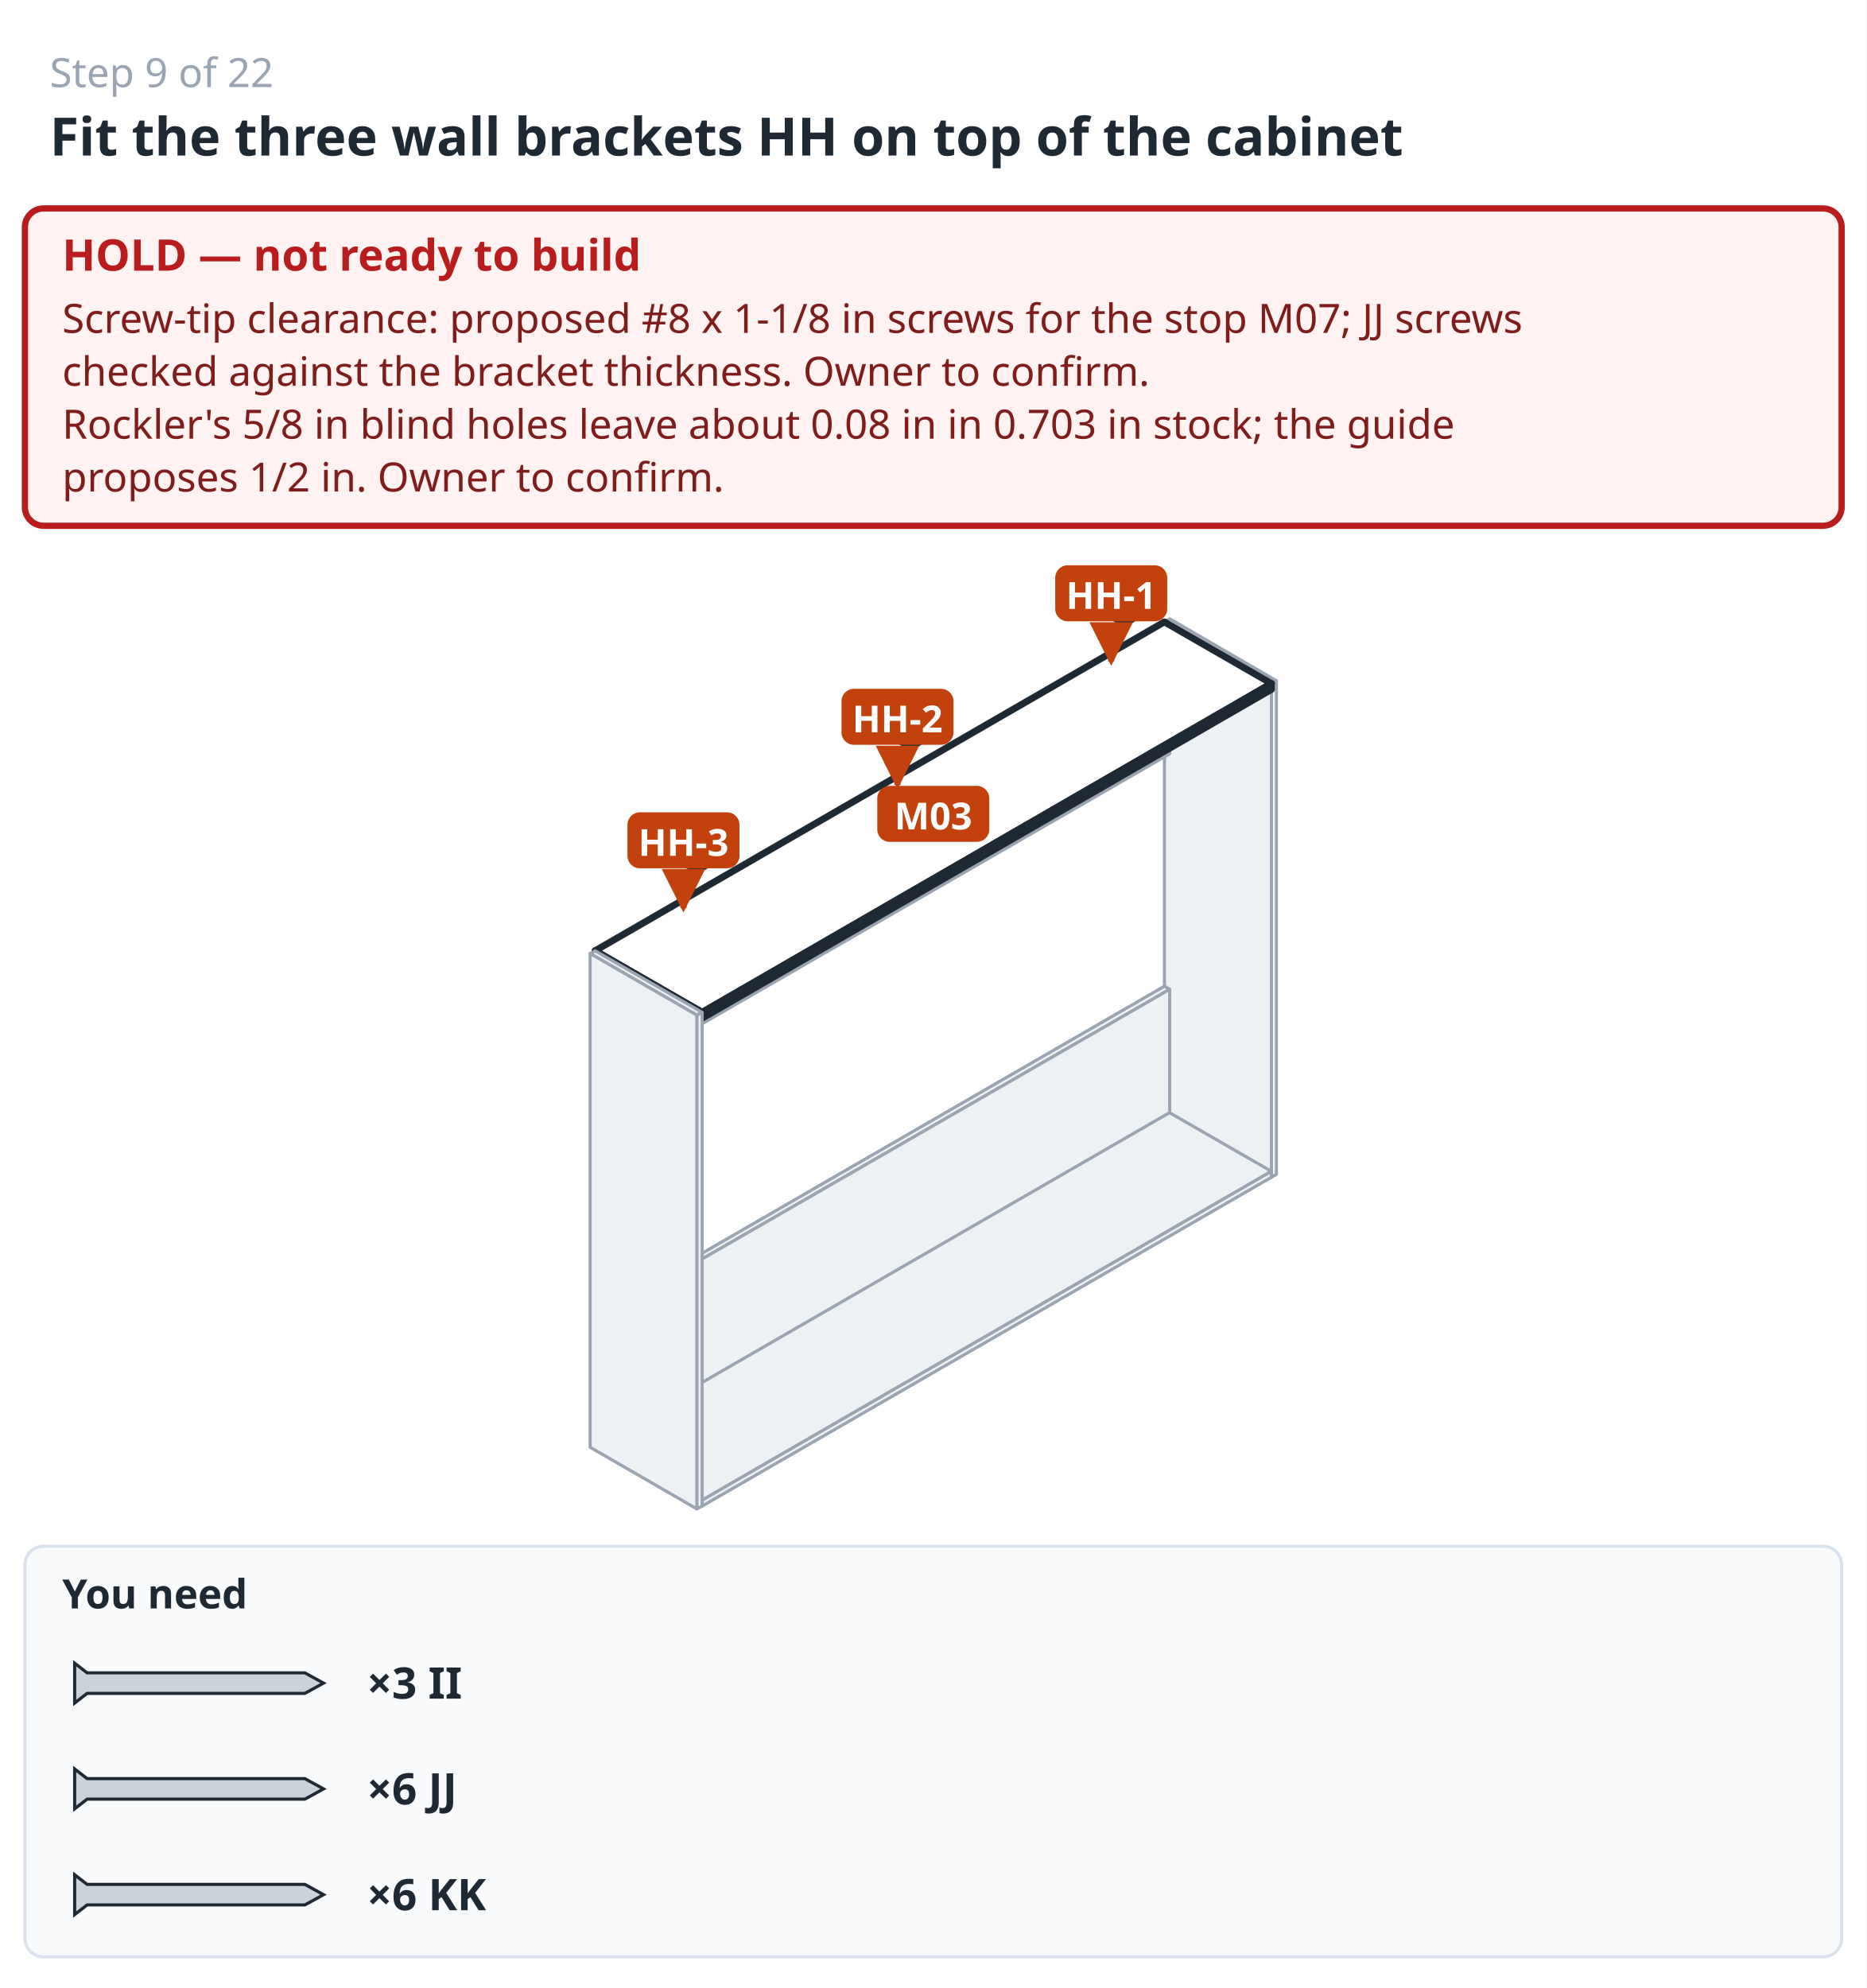
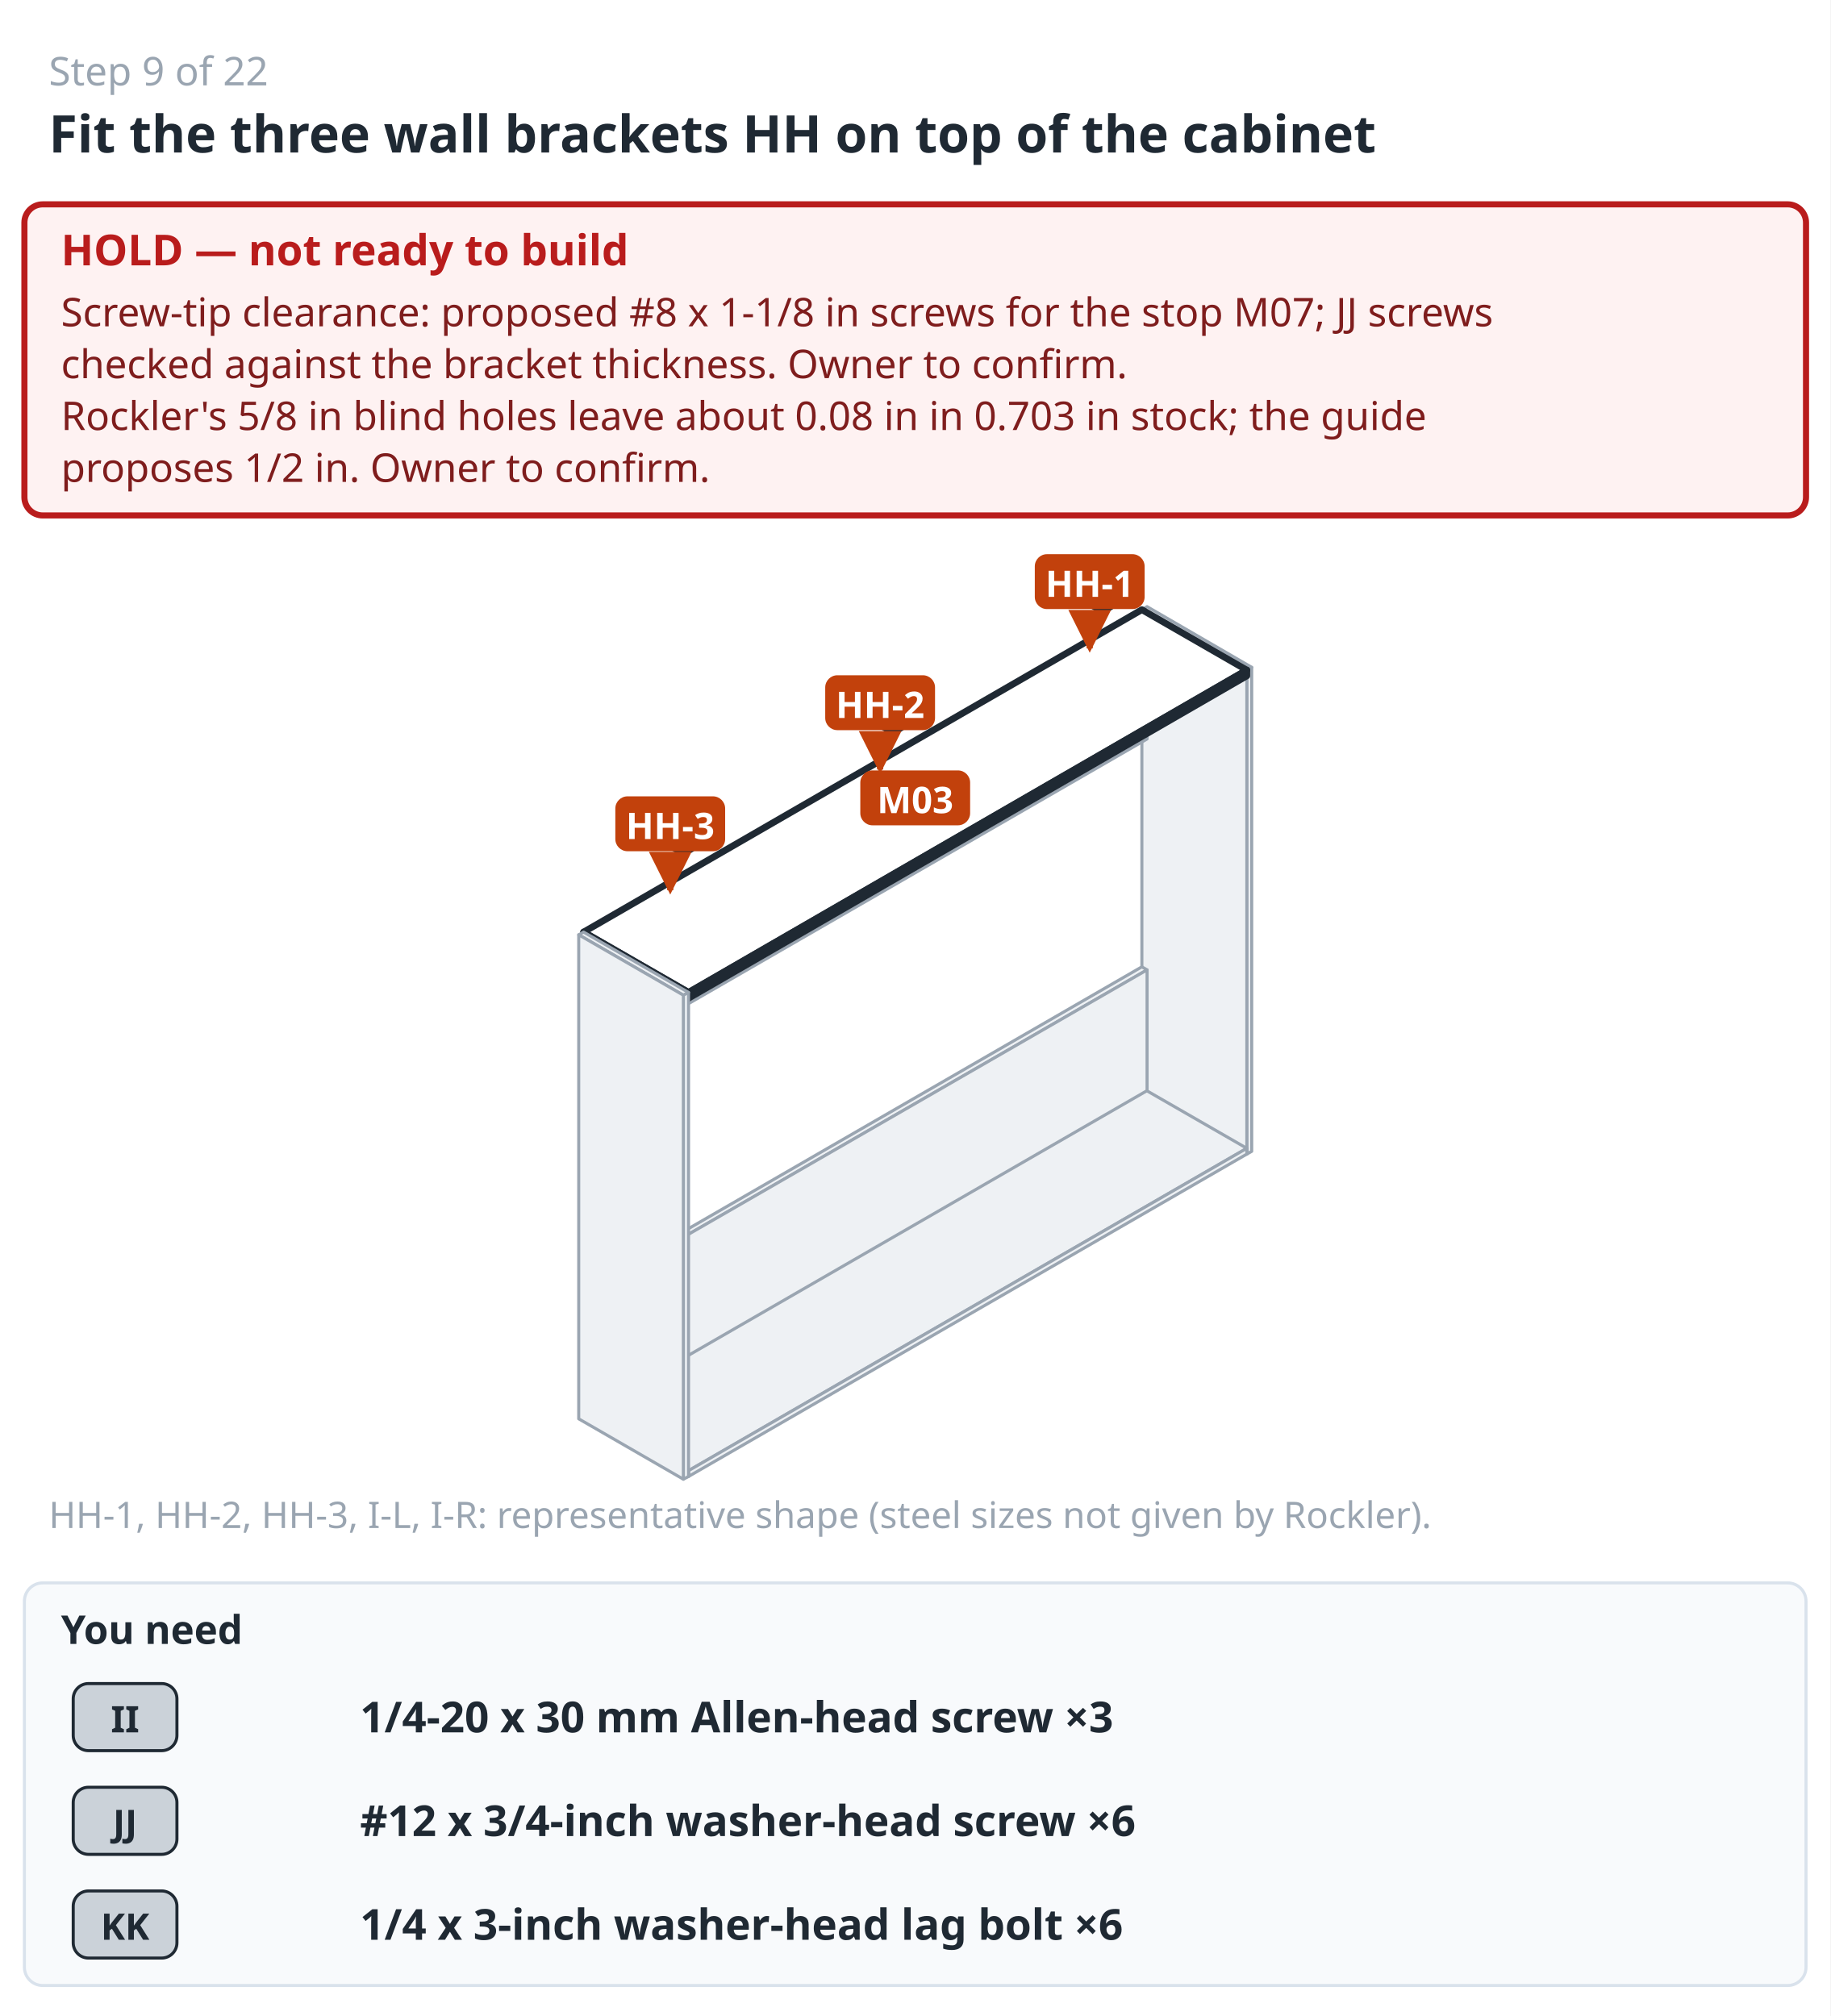
- <svg xmlns="http://www.w3.org/2000/svg" viewBox="0 0 600 639" width="600" height="639" role="img" font-family="system-ui, sans-serif">
+ <svg xmlns="http://www.w3.org/2000/svg" viewBox="0 0 600 661" width="600" height="661" role="img" font-family="system-ui, sans-serif">
  <rect width="100%" height="100%" fill="#fff" />
  <defs>
    <marker id="arrow" viewBox="0 0 10 10" refX="9" refY="5" markerWidth="7" markerHeight="7" orient="auto">
      <path d="M0,0 L10,5 L0,10 z" fill="#c2410c" />
    </marker>
  </defs>
  <text x="16.0" y="28.0" font-size="13" font-weight="normal" fill="#9aa5b1" text-anchor="start">Step 9 of 22</text>
  <text x="16.0" y="50.0" font-size="17" font-weight="bold" fill="#1f2933" text-anchor="start">Fit the three wall brackets HH on top of the cabinet</text>
  <rect x="8" y="67" width="584" height="102" rx="6" fill="#fef2f2" stroke="#b91c1c" stroke-width="2" />
  <text x="20.0" y="87.0" font-size="14" font-weight="bold" fill="#b91c1c" text-anchor="start">HOLD — not ready to build</text>
  <text x="20.0" y="107.0" font-size="13" font-weight="normal" fill="#7f1d1d" text-anchor="start">Screw-tip clearance: proposed #8 x 1-1/8 in screws for the stop M07; JJ screws</text>
  <text x="20.0" y="124.0" font-size="13" font-weight="normal" fill="#7f1d1d" text-anchor="start">checked against the bracket thickness. Owner to confirm.</text>
  <text x="20.0" y="141.0" font-size="13" font-weight="normal" fill="#7f1d1d" text-anchor="start">Rockler's 5/8 in blind holes leave about 0.08 in in 0.703 in stock; the guide</text>
  <text x="20.0" y="158.0" font-size="13" font-weight="normal" fill="#7f1d1d" text-anchor="start">proposes 1/2 in. Owner to confirm.</text>
  <g class="part done" data-part="I-R">
-     <polygon points="387.0,289.0 386.6,289.2 402.9,298.7 403.3,298.4" fill="#eef1f4" stroke="#9aa5b1" stroke-width="1" stroke-linejoin="round" />
-     <polygon points="403.3,348.3 402.9,348.6 402.9,298.7 403.3,298.4" fill="#eef1f4" stroke="#9aa5b1" stroke-width="1" stroke-linejoin="round" />
-     <polygon points="386.6,339.1 402.9,348.6 402.9,298.7 386.6,289.2" fill="#eef1f4" stroke="#9aa5b1" stroke-width="1" stroke-linejoin="round" />
+     <polygon points="387.0,289.0 386.6,289.2 389.5,290.9 389.9,290.7" fill="#e4e7eb" stroke="#9aa5b1" stroke-width="1" stroke-linejoin="round" />
+     <polygon points="389.9,340.6 389.5,340.8 389.5,290.9 389.9,290.7" fill="#e4e7eb" stroke="#9aa5b1" stroke-width="1" stroke-linejoin="round" />
+     <polygon points="386.6,339.1 389.5,340.8 389.5,290.9 386.6,289.2" fill="#e4e7eb" stroke="#9aa5b1" stroke-width="1" stroke-linejoin="round" />
+     <polygon points="387.0,335.5 386.6,335.7 402.9,345.1 403.3,344.9" fill="#e4e7eb" stroke="#9aa5b1" stroke-width="1" stroke-linejoin="round" />
+     <polygon points="403.3,348.3 402.9,348.6 402.9,345.1 403.3,344.9" fill="#e4e7eb" stroke="#9aa5b1" stroke-width="1" stroke-linejoin="round" />
+     <polygon points="386.6,339.1 402.9,348.6 402.9,345.1 386.6,335.7" fill="#e4e7eb" stroke="#9aa5b1" stroke-width="1" stroke-linejoin="round" />
  </g>
  <g class="part done" data-part="M01">
    <polygon points="376.0,198.9 374.3,199.9 408.7,219.7 410.3,218.8" fill="#eef1f4" stroke="#9aa5b1" stroke-width="1" stroke-linejoin="round" />
    <polygon points="410.3,377.5 408.7,378.4 408.7,219.7 410.3,218.8" fill="#eef1f4" stroke="#9aa5b1" stroke-width="1" stroke-linejoin="round" />
    <polygon points="374.3,358.6 408.7,378.4 408.7,219.7 374.3,199.9" fill="#eef1f4" stroke="#9aa5b1" stroke-width="1" stroke-linejoin="round" />
  </g>
  <g class="part done" data-part="M04">
    <polygon points="374.3,356.7 191.3,462.4 225.7,482.2 408.7,376.5" fill="#eef1f4" stroke="#9aa5b1" stroke-width="1" stroke-linejoin="round" />
    <polygon points="408.7,378.4 225.7,484.1 225.7,482.2 408.7,376.5" fill="#eef1f4" stroke="#9aa5b1" stroke-width="1" stroke-linejoin="round" />
    <polygon points="191.3,464.2 225.7,484.1 225.7,482.2 191.3,462.4" fill="#eef1f4" stroke="#9aa5b1" stroke-width="1" stroke-linejoin="round" />
  </g>
  <g class="part done" data-part="M06">
    <polygon points="374.3,317.0 191.3,422.7 192.9,423.6 376.0,318.0" fill="#eef1f4" stroke="#9aa5b1" stroke-width="1" stroke-linejoin="round" />
    <polygon points="376.0,357.6 192.9,463.3 192.9,423.6 376.0,318.0" fill="#eef1f4" stroke="#9aa5b1" stroke-width="1" stroke-linejoin="round" />
    <polygon points="191.3,462.4 192.9,463.3 192.9,423.6 191.3,422.7" fill="#eef1f4" stroke="#9aa5b1" stroke-width="1" stroke-linejoin="round" />
  </g>
  <g class="part new" data-part="HH-1">
-     <polygon points="352.9,185.0 350.2,186.5 361.5,193.1 364.1,191.5" fill="#fff" stroke="#1f2933" stroke-width="2.2" stroke-linejoin="round" />
-     <polygon points="364.1,198.9 361.5,200.5 361.5,193.1 364.1,191.5" fill="#fff" stroke="#1f2933" stroke-width="2.2" stroke-linejoin="round" />
-     <polygon points="350.2,194.0 361.5,200.5 361.5,193.1 350.2,186.5" fill="#fff" stroke="#1f2933" stroke-width="2.2" stroke-linejoin="round" />
+     <polygon points="352.9,192.0 350.2,193.5 361.5,200.0 364.1,198.5" fill="#d5d9de" stroke="#1f2933" stroke-width="2.2" stroke-linejoin="round" />
+     <polygon points="364.1,198.9 361.5,200.5 361.5,200.0 364.1,198.5" fill="#d5d9de" stroke="#1f2933" stroke-width="2.2" stroke-linejoin="round" />
+     <polygon points="350.2,194.0 361.5,200.5 361.5,200.0 350.2,193.5" fill="#d5d9de" stroke="#1f2933" stroke-width="2.2" stroke-linejoin="round" />
+     <polygon points="352.9,185.0 350.2,186.5 350.6,186.8 353.3,185.2" fill="#d5d9de" stroke="#1f2933" stroke-width="2.2" stroke-linejoin="round" />
+     <polygon points="353.3,192.2 350.6,193.8 350.6,186.8 353.3,185.2" fill="#d5d9de" stroke="#1f2933" stroke-width="2.2" stroke-linejoin="round" />
+     <polygon points="350.2,193.5 350.6,193.8 350.6,186.8 350.2,186.5" fill="#d5d9de" stroke="#1f2933" stroke-width="2.2" stroke-linejoin="round" />
  </g>
  <g class="part done" data-part="M05">
    <polygon points="374.3,201.7 191.3,307.4 192.9,308.3 376.0,202.7" fill="#eef1f4" stroke="#9aa5b1" stroke-width="1" stroke-linejoin="round" />
    <polygon points="376.0,242.3 192.9,348.0 192.9,308.3 376.0,202.7" fill="#eef1f4" stroke="#9aa5b1" stroke-width="1" stroke-linejoin="round" />
    <polygon points="191.3,347.1 192.9,348.0 192.9,308.3 191.3,307.4" fill="#eef1f4" stroke="#9aa5b1" stroke-width="1" stroke-linejoin="round" />
  </g>
  <g class="part drilled" data-part="M03">
    <polygon points="374.3,199.9 191.3,305.6 225.7,325.4 408.7,219.7" fill="#fff" stroke="#1f2933" stroke-width="2.2" stroke-linejoin="round" />
    <polygon points="408.7,221.6 225.7,327.3 225.7,325.4 408.7,219.7" fill="#fff" stroke="#1f2933" stroke-width="2.2" stroke-linejoin="round" />
    <polygon points="191.3,307.4 225.7,327.3 225.7,325.4 191.3,305.6" fill="#fff" stroke="#1f2933" stroke-width="2.2" stroke-linejoin="round" />
  </g>
  <g class="part done" data-part="I-L">
-     <polygon points="204.3,394.4 203.9,394.7 220.3,404.1 220.7,403.9" fill="#eef1f4" stroke="#9aa5b1" stroke-width="1" stroke-linejoin="round" />
-     <polygon points="220.7,453.8 220.3,454.0 220.3,404.1 220.7,403.9" fill="#eef1f4" stroke="#9aa5b1" stroke-width="1" stroke-linejoin="round" />
-     <polygon points="203.9,444.6 220.3,454.0 220.3,404.1 203.9,394.7" fill="#eef1f4" stroke="#9aa5b1" stroke-width="1" stroke-linejoin="round" />
+     <polygon points="204.3,394.4 203.9,394.7 206.9,396.4 207.3,396.1" fill="#e4e7eb" stroke="#9aa5b1" stroke-width="1" stroke-linejoin="round" />
+     <polygon points="207.3,446.0 206.9,446.3 206.9,396.4 207.3,396.1" fill="#e4e7eb" stroke="#9aa5b1" stroke-width="1" stroke-linejoin="round" />
+     <polygon points="203.9,444.6 206.9,446.3 206.9,396.4 203.9,394.7" fill="#e4e7eb" stroke="#9aa5b1" stroke-width="1" stroke-linejoin="round" />
+     <polygon points="204.3,440.9 203.9,441.1 220.3,450.6 220.7,450.4" fill="#e4e7eb" stroke="#9aa5b1" stroke-width="1" stroke-linejoin="round" />
+     <polygon points="220.7,453.8 220.3,454.0 220.3,450.6 220.7,450.4" fill="#e4e7eb" stroke="#9aa5b1" stroke-width="1" stroke-linejoin="round" />
+     <polygon points="203.9,444.6 220.3,454.0 220.3,450.6 203.9,441.1" fill="#e4e7eb" stroke="#9aa5b1" stroke-width="1" stroke-linejoin="round" />
  </g>
  <g class="part new" data-part="HH-2">
-     <polygon points="284.2,224.7 281.5,226.2 292.8,232.7 295.4,231.2" fill="#fff" stroke="#1f2933" stroke-width="2.2" stroke-linejoin="round" />
-     <polygon points="295.4,238.6 292.8,240.2 292.8,232.7 295.4,231.2" fill="#fff" stroke="#1f2933" stroke-width="2.2" stroke-linejoin="round" />
-     <polygon points="281.5,233.7 292.8,240.2 292.8,232.7 281.5,226.2" fill="#fff" stroke="#1f2933" stroke-width="2.2" stroke-linejoin="round" />
+     <polygon points="284.2,231.6 281.5,233.2 292.8,239.7 295.4,238.2" fill="#d5d9de" stroke="#1f2933" stroke-width="2.2" stroke-linejoin="round" />
+     <polygon points="295.4,238.6 292.8,240.2 292.8,239.7 295.4,238.2" fill="#d5d9de" stroke="#1f2933" stroke-width="2.2" stroke-linejoin="round" />
+     <polygon points="281.5,233.7 292.8,240.2 292.8,239.7 281.5,233.2" fill="#d5d9de" stroke="#1f2933" stroke-width="2.2" stroke-linejoin="round" />
+     <polygon points="284.2,224.7 281.5,226.2 281.9,226.5 284.6,224.9" fill="#d5d9de" stroke="#1f2933" stroke-width="2.2" stroke-linejoin="round" />
+     <polygon points="284.6,231.9 281.9,233.4 281.9,226.5 284.6,224.9" fill="#d5d9de" stroke="#1f2933" stroke-width="2.2" stroke-linejoin="round" />
+     <polygon points="281.5,233.2 281.9,233.4 281.9,226.5 281.5,226.2" fill="#d5d9de" stroke="#1f2933" stroke-width="2.2" stroke-linejoin="round" />
  </g>
  <g class="part done" data-part="M02">
    <polygon points="191.3,305.6 189.7,306.5 224.0,326.3 225.7,325.4" fill="#eef1f4" stroke="#9aa5b1" stroke-width="1" stroke-linejoin="round" />
    <polygon points="225.7,484.1 224.0,485.0 224.0,326.3 225.7,325.4" fill="#eef1f4" stroke="#9aa5b1" stroke-width="1" stroke-linejoin="round" />
    <polygon points="189.7,465.2 224.0,485.0 224.0,326.3 189.7,306.5" fill="#eef1f4" stroke="#9aa5b1" stroke-width="1" stroke-linejoin="round" />
  </g>
  <g class="part new" data-part="HH-3">
-     <polygon points="215.5,264.3 212.8,265.9 224.0,272.4 226.7,270.8" fill="#fff" stroke="#1f2933" stroke-width="2.2" stroke-linejoin="round" />
-     <polygon points="226.7,278.3 224.0,279.8 224.0,272.4 226.7,270.8" fill="#fff" stroke="#1f2933" stroke-width="2.2" stroke-linejoin="round" />
-     <polygon points="212.8,273.3 224.0,279.8 224.0,272.4 212.8,265.9" fill="#fff" stroke="#1f2933" stroke-width="2.2" stroke-linejoin="round" />
+     <polygon points="215.5,271.3 212.8,272.9 224.0,279.4 226.7,277.8" fill="#d5d9de" stroke="#1f2933" stroke-width="2.2" stroke-linejoin="round" />
+     <polygon points="226.7,278.3 224.0,279.8 224.0,279.4 226.7,277.8" fill="#d5d9de" stroke="#1f2933" stroke-width="2.2" stroke-linejoin="round" />
+     <polygon points="212.8,273.3 224.0,279.8 224.0,279.4 212.8,272.9" fill="#d5d9de" stroke="#1f2933" stroke-width="2.2" stroke-linejoin="round" />
+     <polygon points="215.5,264.3 212.8,265.9 213.2,266.1 215.9,264.6" fill="#d5d9de" stroke="#1f2933" stroke-width="2.2" stroke-linejoin="round" />
+     <polygon points="215.9,271.5 213.2,273.1 213.2,266.1 215.9,264.6" fill="#d5d9de" stroke="#1f2933" stroke-width="2.2" stroke-linejoin="round" />
+     <polygon points="212.8,272.9 213.2,273.1 213.2,266.1 212.8,265.9" fill="#d5d9de" stroke="#1f2933" stroke-width="2.2" stroke-linejoin="round" />
  </g>
  <g class="labels">
    <line x1="357.2" y1="201.7" x2="357.2" y2="212.6" stroke="#c2410c" stroke-width="2" stroke-dasharray="5 4" marker-end="url(#arrow)" />
    <rect x="339.2" y="181.7" width="36" height="18" rx="4" fill="#c2410c" />
    <text x="357.2" y="195.7" font-size="12" font-weight="bold" fill="#fff" text-anchor="middle">HH-1</text>
    <rect x="282.0" y="252.6" width="36" height="18" rx="4" fill="#c2410c" />
    <text x="300.0" y="266.6" font-size="12" font-weight="bold" fill="#fff" text-anchor="middle">M03</text>
    <line x1="288.5" y1="241.4" x2="288.5" y2="252.3" stroke="#c2410c" stroke-width="2" stroke-dasharray="5 4" marker-end="url(#arrow)" />
    <rect x="270.5" y="221.4" width="36" height="18" rx="4" fill="#c2410c" />
    <text x="288.5" y="235.4" font-size="12" font-weight="bold" fill="#fff" text-anchor="middle">HH-2</text>
    <line x1="219.7" y1="281.1" x2="219.7" y2="291.9" stroke="#c2410c" stroke-width="2" stroke-dasharray="5 4" marker-end="url(#arrow)" />
    <rect x="201.7" y="261.1" width="36" height="18" rx="4" fill="#c2410c" />
    <text x="219.7" y="275.1" font-size="12" font-weight="bold" fill="#fff" text-anchor="middle">HH-3</text>
  </g>
-   <rect x="8" y="497" width="584" height="132" rx="6" fill="#f8fafc" stroke="#d9e2ec" />
-   <text x="20.0" y="517.0" font-size="13" font-weight="bold" fill="#1f2933" text-anchor="start">You need</text>
-   <path d="M24.0,534.6 L28.0,537.7 L98.0,537.7 L104.0,541.0 L98.0,544.3 L28.0,544.3 L24.0,547.4 z" fill="#cbd2d9" stroke="#1f2933" />
-   <text x="118.0" y="546.0" font-size="14" font-weight="bold" fill="#1f2933" text-anchor="start">×3  II</text>
-   <path d="M24.0,568.6 L28.0,571.7 L98.0,571.7 L104.0,575.0 L98.0,578.3 L28.0,578.3 L24.0,581.4 z" fill="#cbd2d9" stroke="#1f2933" />
-   <text x="118.0" y="580.0" font-size="14" font-weight="bold" fill="#1f2933" text-anchor="start">×6  JJ</text>
-   <path d="M24.0,602.6 L28.0,605.7 L98.0,605.7 L104.0,609.0 L98.0,612.3 L28.0,612.3 L24.0,615.4 z" fill="#cbd2d9" stroke="#1f2933" />
-   <text x="118.0" y="614.0" font-size="14" font-weight="bold" fill="#1f2933" text-anchor="start">×6  KK</text>
+   <text x="16.0" y="501.0" font-size="12" font-weight="normal" fill="#9aa5b1" text-anchor="start">HH-1, HH-2, HH-3, I-L, I-R: representative shape (steel sizes not given by Rockler).</text>
+   <rect x="8" y="519" width="584" height="132" rx="6" fill="#f8fafc" stroke="#d9e2ec" />
+   <text x="20.0" y="539.0" font-size="13" font-weight="bold" fill="#1f2933" text-anchor="start">You need</text>
+   <rect x="24.0" y="552.0" width="34" height="22" rx="5" fill="#cbd2d9" stroke="#1f2933" />
+   <text x="41.0" y="568.0" font-size="12" font-weight="bold" fill="#1f2933" text-anchor="middle">II</text>
+   <text x="118.0" y="568.0" font-size="14" font-weight="bold" fill="#1f2933" text-anchor="start">1/4-20 x 30 mm Allen-head screw ×3</text>
+   <rect x="24.0" y="586.0" width="34" height="22" rx="5" fill="#cbd2d9" stroke="#1f2933" />
+   <text x="41.0" y="602.0" font-size="12" font-weight="bold" fill="#1f2933" text-anchor="middle">JJ</text>
+   <text x="118.0" y="602.0" font-size="14" font-weight="bold" fill="#1f2933" text-anchor="start">#12 x 3/4-inch washer-head screw ×6</text>
+   <rect x="24.0" y="620.0" width="34" height="22" rx="5" fill="#cbd2d9" stroke="#1f2933" />
+   <text x="41.0" y="636.0" font-size="12" font-weight="bold" fill="#1f2933" text-anchor="middle">KK</text>
+   <text x="118.0" y="636.0" font-size="14" font-weight="bold" fill="#1f2933" text-anchor="start">1/4 x 3-inch washer-head lag bolt ×6</text>
</svg>
